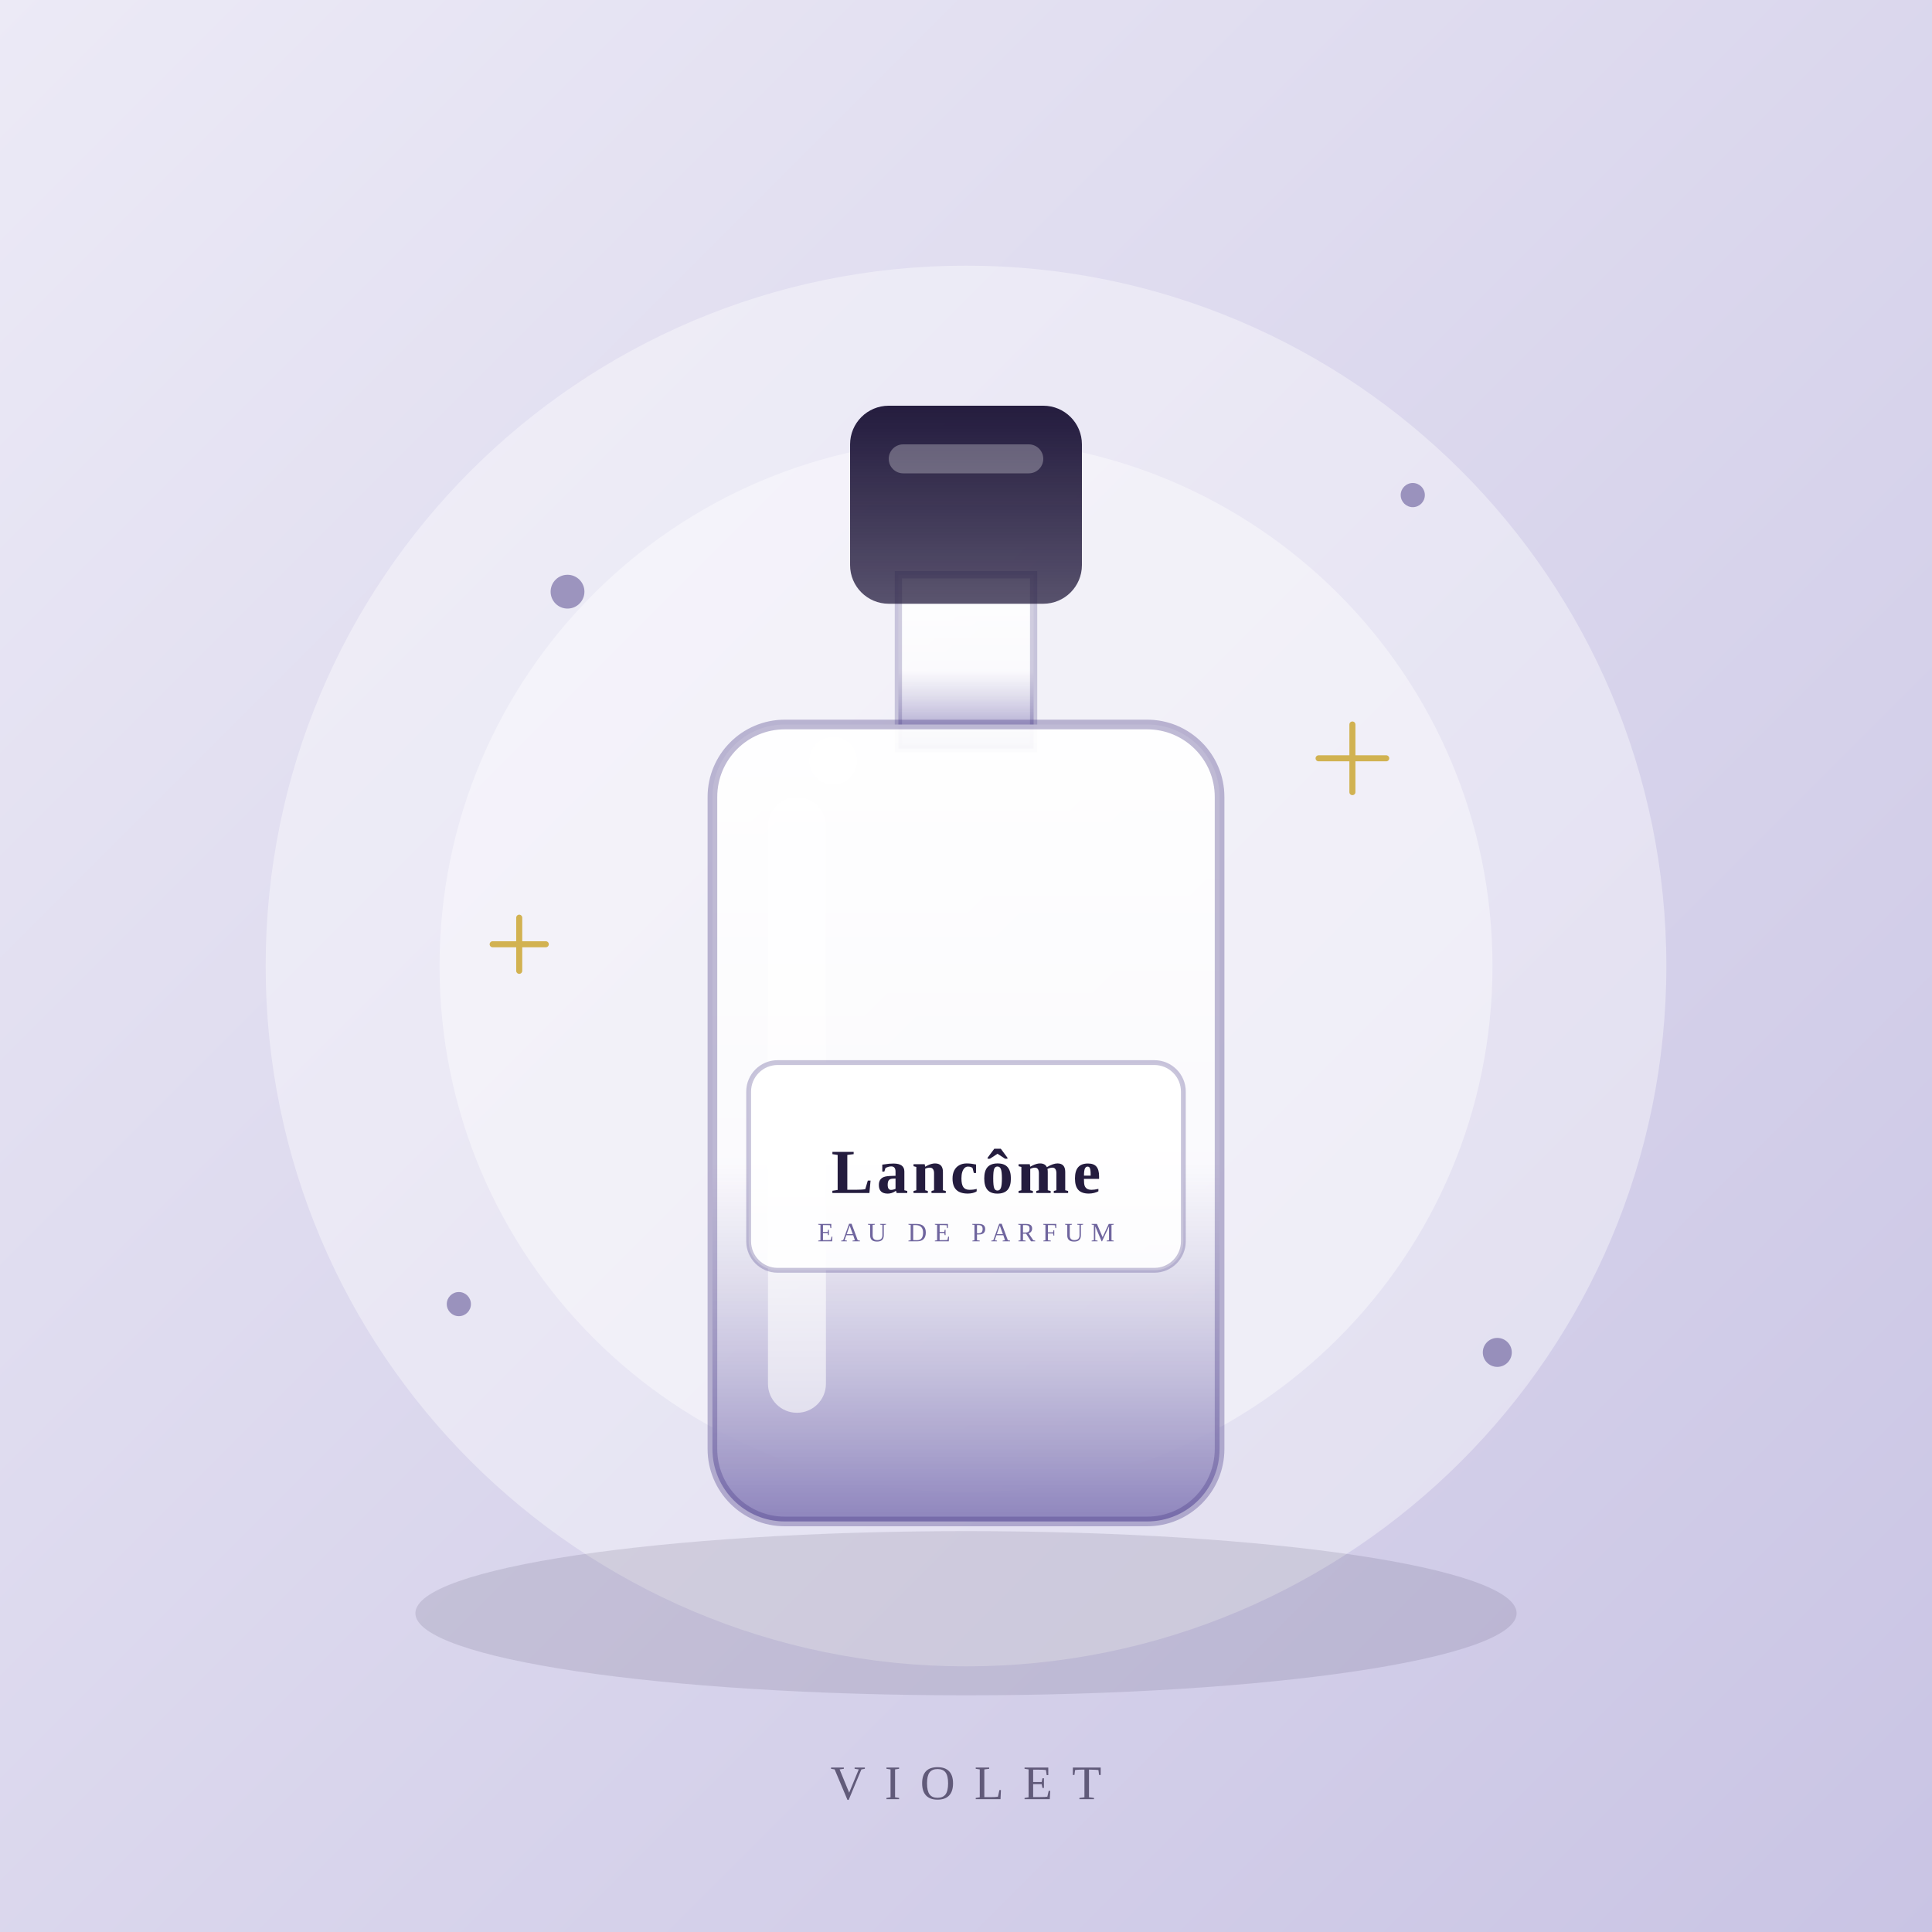
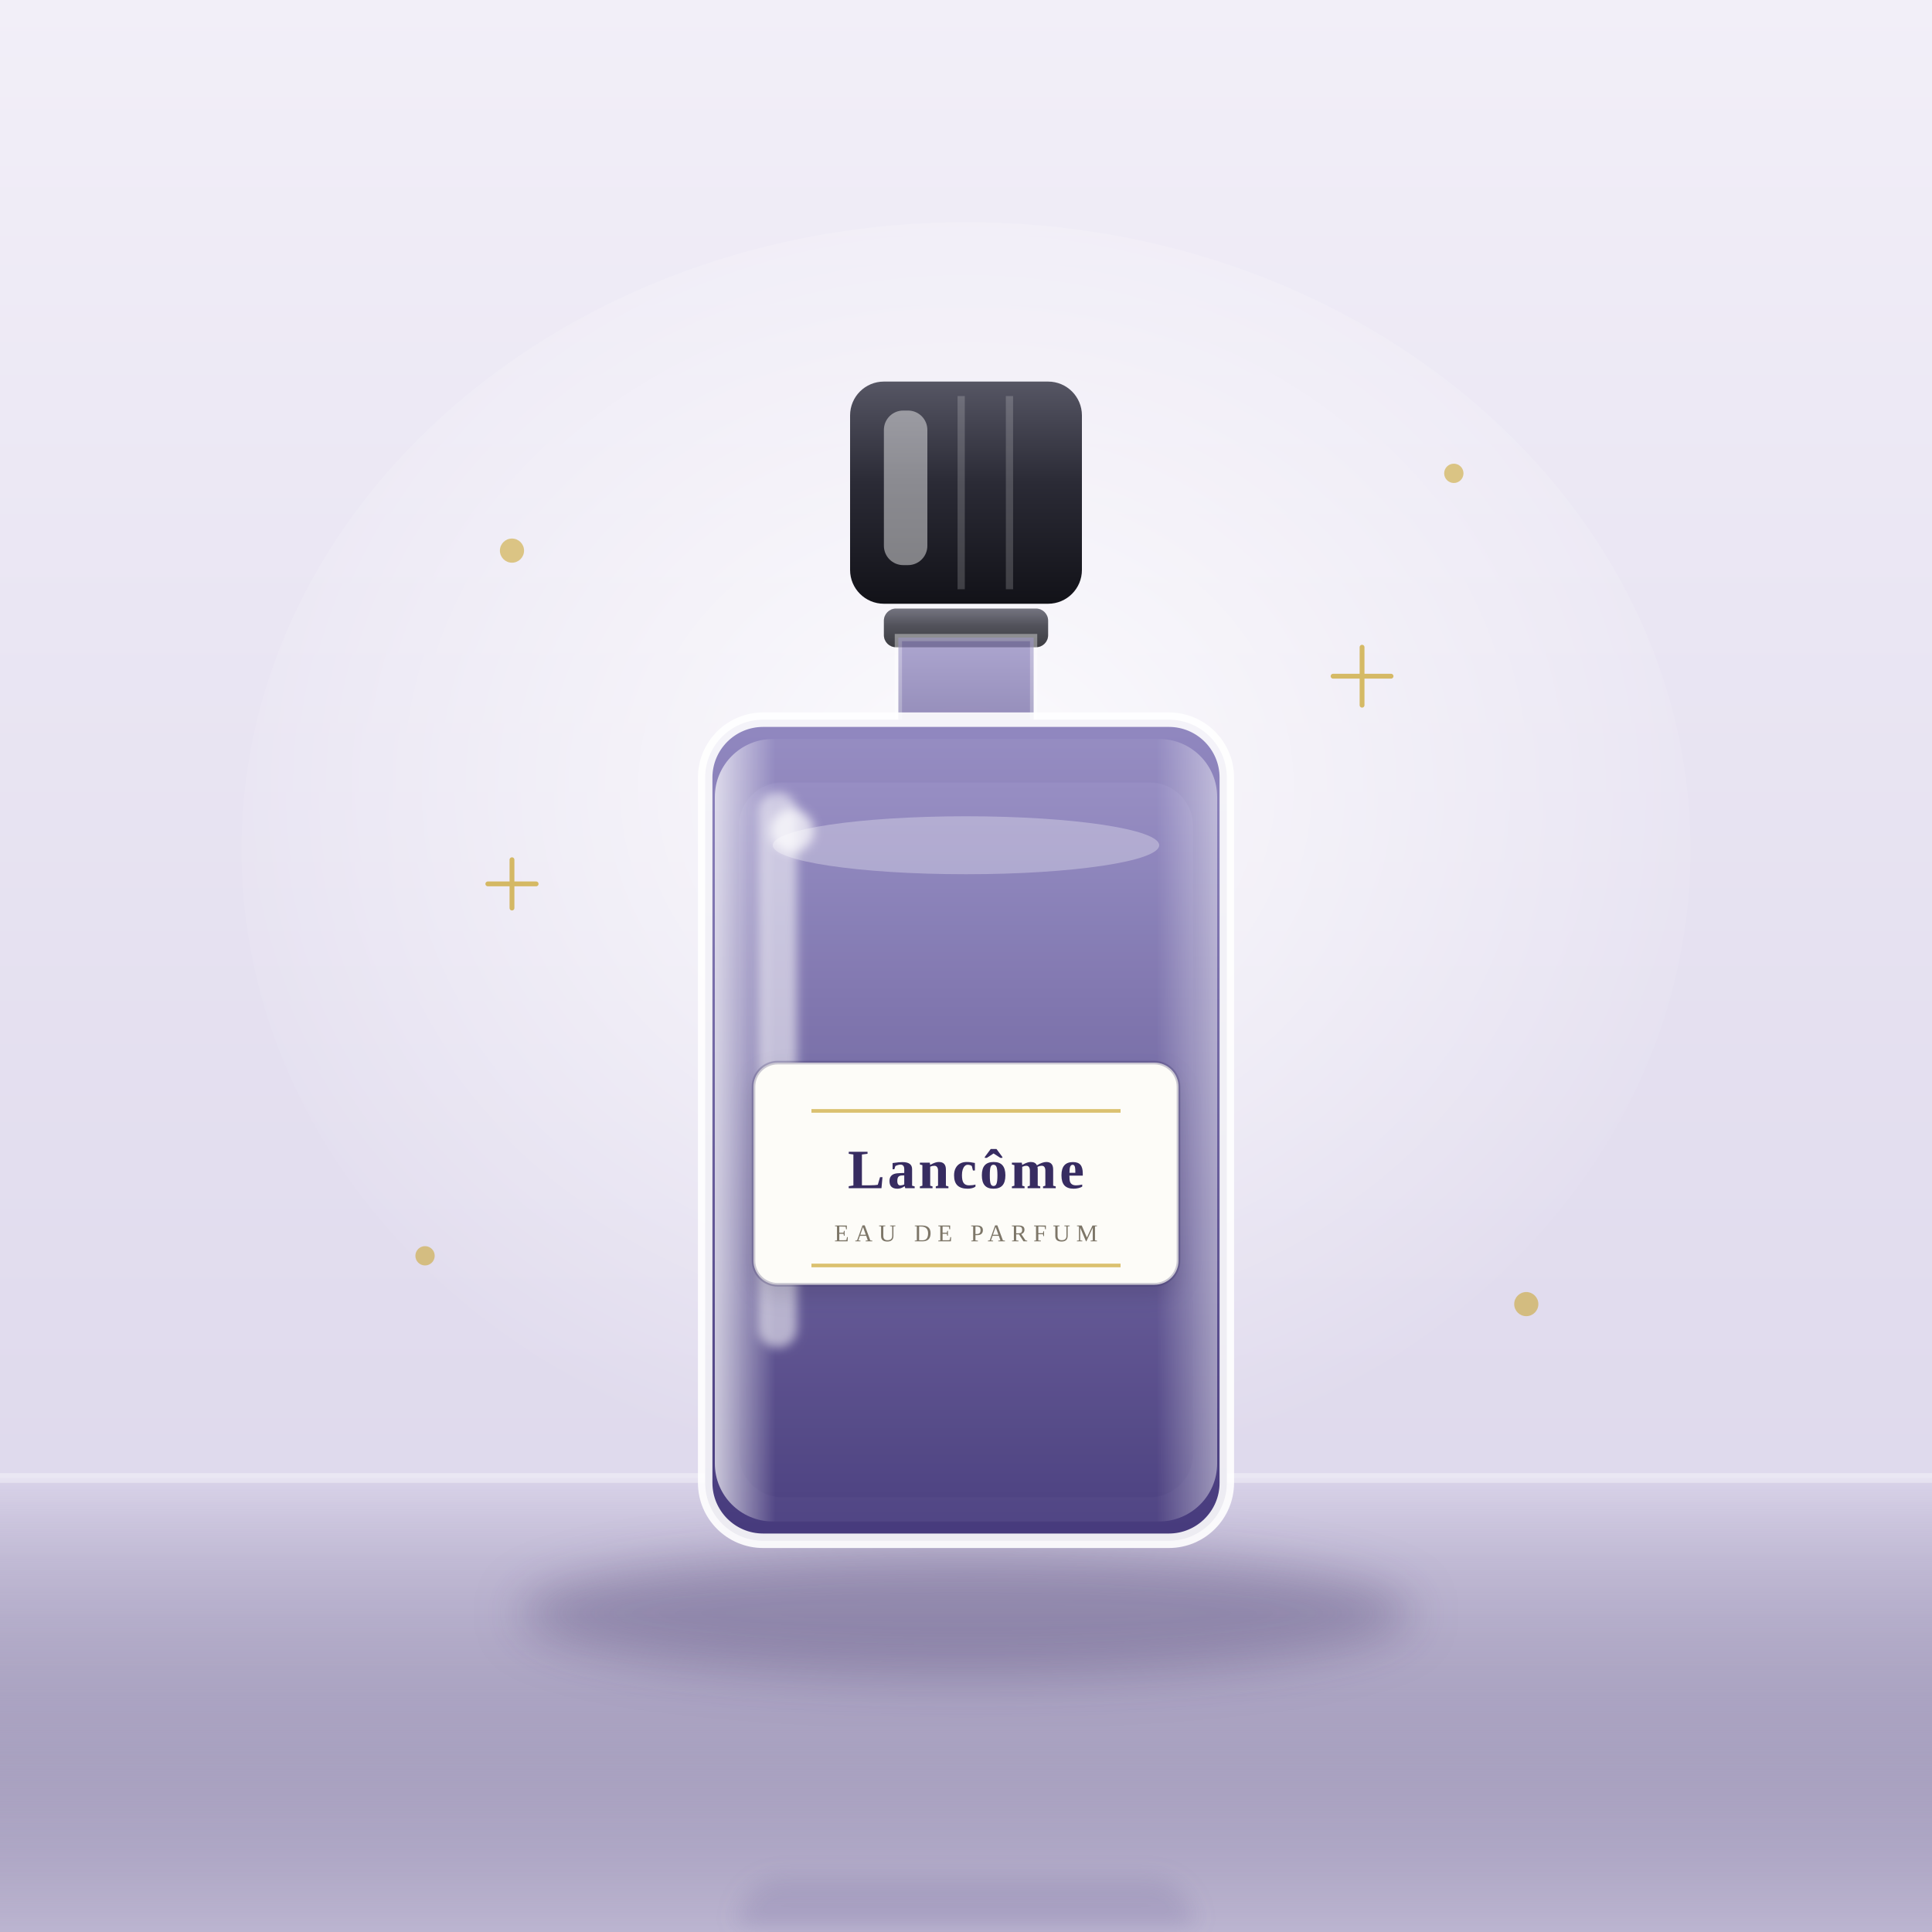
<svg xmlns="http://www.w3.org/2000/svg" viewBox="0 0 800 800" font-family="Georgia, 'Times New Roman', serif">
  <defs>
-     <linearGradient id="bg" x1="0" y1="0" x2="1" y2="1">
-       <stop offset="0" stop-color="#ECEAF6" />
-       <stop offset="1" stop-color="#C9C4E4" />
+     <linearGradient id="wall" x1="0" y1="0" x2="0" y2="1">
+       <stop offset="0" stop-color="#F2EFF8" />
+       <stop offset="1" stop-color="#D9D3E9" />
    </linearGradient>
-     <linearGradient id="glass" x1="0" y1="0" x2="0" y2="1">
-       <stop offset="0" stop-color="#FFFFFF" stop-opacity=".95" />
-       <stop offset=".55" stop-color="#FFFFFF" stop-opacity=".65" />
-       <stop offset="1" stop-color="#8F86BD" />
+     <linearGradient id="floor" x1="0" y1="0" x2="0" y2="1">
+       <stop offset="0" stop-color="#D9D3E9" />
+       <stop offset="1" stop-color="#372C61" stop-opacity=".18" />
    </linearGradient>
-     <linearGradient id="cap" x1="0" y1="0" x2="0" y2="1">
-       <stop offset="0" stop-color="#241C3E" />
-       <stop offset="1" stop-color="#241C3E" stop-opacity=".75" />
+     <radialGradient id="glow" cx=".5" cy=".45" r=".55">
+       <stop offset="0" stop-color="#ffffff" stop-opacity=".85" />
+       <stop offset="1" stop-color="#ffffff" stop-opacity="0" />
+     </radialGradient>
+     <linearGradient id="liquid" x1="0" y1="0" x2="0" y2="1">
+       <stop offset="0" stop-color="#9188C0" />
+       <stop offset="1" stop-color="#463A7C" />
    </linearGradient>
+     <linearGradient id="capg" x1="0" y1="0" x2="0" y2="1">
+       <stop offset="0" stop-color="#565664" />
+       <stop offset=".45" stop-color="#2B2B36" />
+       <stop offset="1" stop-color="#121218" />
+     </linearGradient>
+     <linearGradient id="glassSide" x1="0" y1="0" x2="1" y2="0">
+       <stop offset="0" stop-color="#ffffff" stop-opacity=".7" />
+       <stop offset=".12" stop-color="#ffffff" stop-opacity=".05" />
+       <stop offset=".88" stop-color="#ffffff" stop-opacity=".05" />
+       <stop offset="1" stop-color="#ffffff" stop-opacity=".45" />
+     </linearGradient>
+     <filter id="blur10" x="-40%" y="-40%" width="180%" height="180%">
+       <feGaussianBlur stdDeviation="10" />
+     </filter>
+     <filter id="blur5" x="-40%" y="-40%" width="180%" height="180%">
+       <feGaussianBlur stdDeviation="5" />
+     </filter>
+     <filter id="blur2" x="-40%" y="-40%" width="180%" height="180%">
+       <feGaussianBlur stdDeviation="2" />
+     </filter>
  </defs>
-   <rect width="800" height="800" fill="url(#bg)" />
-   <circle cx="400" cy="400" r="290" fill="#ffffff" opacity=".38" />
-   <circle cx="400" cy="400" r="218" fill="#ffffff" opacity=".4" />
-   <g fill="#4B3E86" opacity=".5">
-     <circle cx="235" cy="245" r="7" />
-     <circle cx="585" cy="205" r="5" />
-     <circle cx="620" cy="560" r="6" />
-     <circle cx="190" cy="540" r="5" />
+   <rect width="800" height="800" fill="url(#wall)" />
+   <rect y="612" width="800" height="188" fill="url(#floor)" />
+   <rect y="610" width="800" height="4" fill="#ffffff" opacity=".35" />
+   <ellipse cx="400" cy="352" rx="300" ry="260" fill="url(#glow)" />
+   <ellipse cx="400" cy="668" rx="185" ry="26" fill="#372C61" opacity=".3" filter="url(#blur10)" />
+   <g transform="translate(0 1336) scale(1 -1)" opacity=".14" filter="url(#blur5)">
+     <rect x="306" y="338" width="188" height="220" rx="18" fill="url(#liquid)" />
  </g>
-   <g stroke="#C9A227" stroke-width="2.5" stroke-linecap="round" opacity=".8">
-     <path d="M560 300v28M546 314h28" />
-     <path d="M215 380v22M204 391h22" />
+   <rect x="352" y="158" width="96" height="92" rx="14" fill="url(#capg)" />
+   <rect x="366" y="170" width="18" height="64" rx="8" fill="#ffffff" opacity=".45" />
+   <path d="M398 164v80M418 164v80" stroke="#ffffff" opacity=".18" stroke-width="3" />
+   <rect x="366" y="252" width="68" height="16" rx="5" fill="url(#capg)" />
+   <rect x="366" y="252" width="68" height="16" rx="5" fill="#ffffff" opacity=".18" />
+   <rect x="372" y="264" width="56" height="42" fill="#9188C0" opacity=".55" stroke="rgba(255,255,255,.7)" stroke-width="3" />
+   <rect x="372" y="264" width="56" height="42" fill="url(#liquid)" opacity=".4" />
+   <rect x="292" y="298" width="216" height="340" rx="24" fill="url(#liquid)" stroke="rgba(255,255,255,.9)" stroke-width="6" />
+   <rect x="306" y="324" width="188" height="296" rx="18" fill="url(#liquid)" />
+   <ellipse cx="400" cy="350" rx="80" ry="12" fill="#ffffff" opacity=".3" />
+   <rect x="296" y="306" width="208" height="324" rx="24" fill="url(#glassSide)" />
+   <rect x="314" y="328" width="16" height="230" rx="8" fill="#ffffff" opacity=".55" filter="url(#blur2)" />
+   <circle cx="328" cy="344" r="9" fill="#ffffff" opacity=".7" filter="url(#blur2)" />
+   <rect x="312" y="444" width="176" height="92" rx="10" fill="#000000" opacity=".12" filter="url(#blur5)" />
+   <rect x="312" y="440" width="176" height="92" rx="10" fill="#FDFCF8" />
+   <rect x="312" y="440" width="176" height="92" rx="10" fill="none" stroke="#372C61" stroke-opacity=".25" stroke-width="1.5" />
+   <line x1="336" y1="460" x2="464" y2="460" stroke="#C9A227" stroke-opacity=".65" stroke-width="1.5" />
+   <text x="400" y="492" font-size="23" letter-spacing="1.2" fill="#372C61" text-anchor="middle" font-weight="600">Lancôme</text>
+   <text x="400" y="514" font-size="10" letter-spacing="2.5" fill="#7d7668" text-anchor="middle">EAU DE PARFUM</text>
+   <line x1="336" y1="524" x2="464" y2="524" stroke="#C9A227" stroke-opacity=".65" stroke-width="1.5" />
+   <g fill="#C9A227" opacity=".55">
+     <circle cx="212" cy="228" r="5" />
+     <circle cx="602" cy="196" r="4" />
+     <circle cx="632" cy="540" r="5" />
+     <circle cx="176" cy="520" r="4" />
  </g>
-   <ellipse cx="400" cy="668" rx="228" ry="34" fill="#241C3E" opacity=".12" />
-   <rect x="372" y="238" width="56" height="72" fill="url(#glass)" stroke="#4B3E86" stroke-opacity=".25" stroke-width="3" />
-   <rect x="352" y="168" width="96" height="82" rx="16" fill="url(#cap)" />
-   <rect x="368" y="184" width="64" height="12" rx="6" fill="#ffffff" opacity=".28" />
-   <rect x="295" y="300" width="210" height="330" rx="30" fill="url(#glass)" stroke="#4B3E86" stroke-opacity=".35" stroke-width="4" />
-   <rect x="318" y="330" width="24" height="255" rx="12" fill="#ffffff" opacity=".6" />
-   <circle cx="345" cy="315" r="10" fill="#ffffff" opacity=".55" />
-   <rect x="310" y="440" width="180" height="86" rx="12" fill="#ffffff" opacity=".9" />
-   <rect x="310" y="440" width="180" height="86" rx="12" fill="none" stroke="#4B3E86" stroke-opacity=".3" stroke-width="2" />
-   <text x="400" y="494" font-size="26" letter-spacing="1.5" fill="#241C3E" text-anchor="middle" font-weight="600">Lancôme</text>
-   <text x="400" y="514" font-size="11" letter-spacing="3" fill="#4B3E86" text-anchor="middle" opacity=".8">EAU DE PARFUM</text>
-   <text x="400" y="745" font-size="20" letter-spacing="8" fill="#241C3E" text-anchor="middle" opacity=".65">VIOLET</text>
+   <g stroke="#C9A227" stroke-width="2" stroke-linecap="round" opacity=".7">
+     <path d="M564 268v24M552 280h24" />
+     <path d="M212 356v20M202 366h20" />
+   </g>
</svg>
